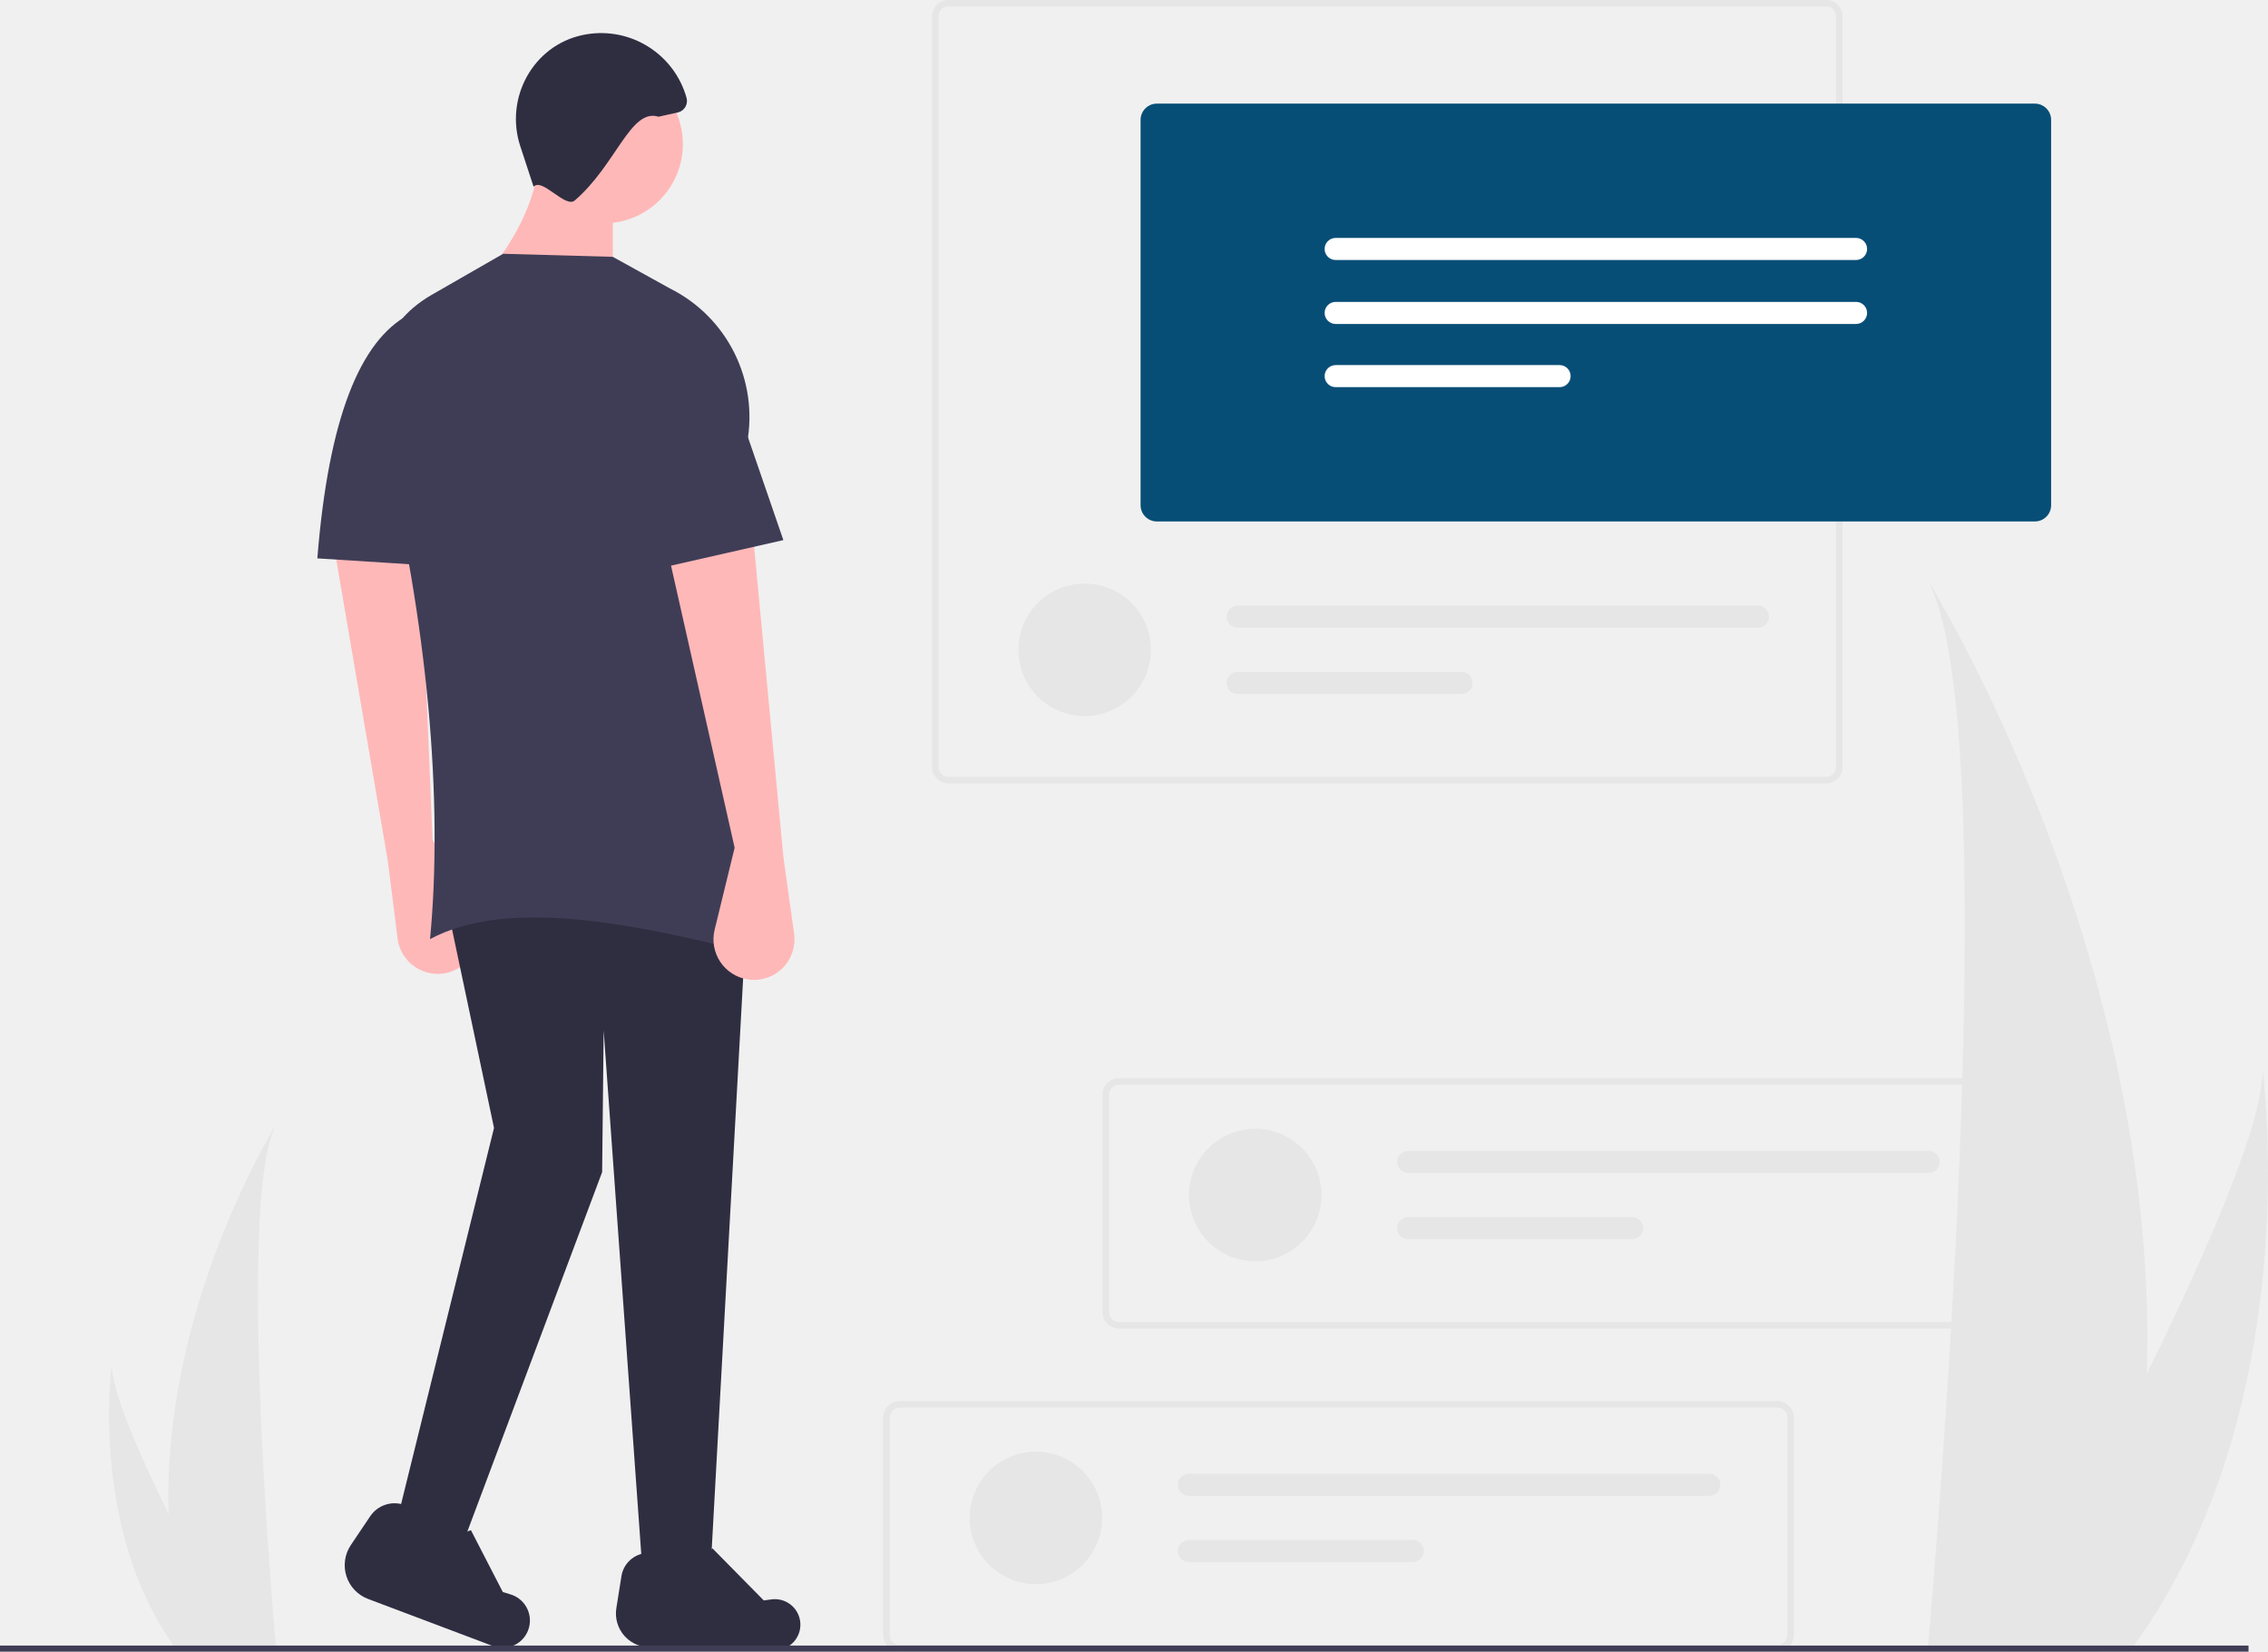
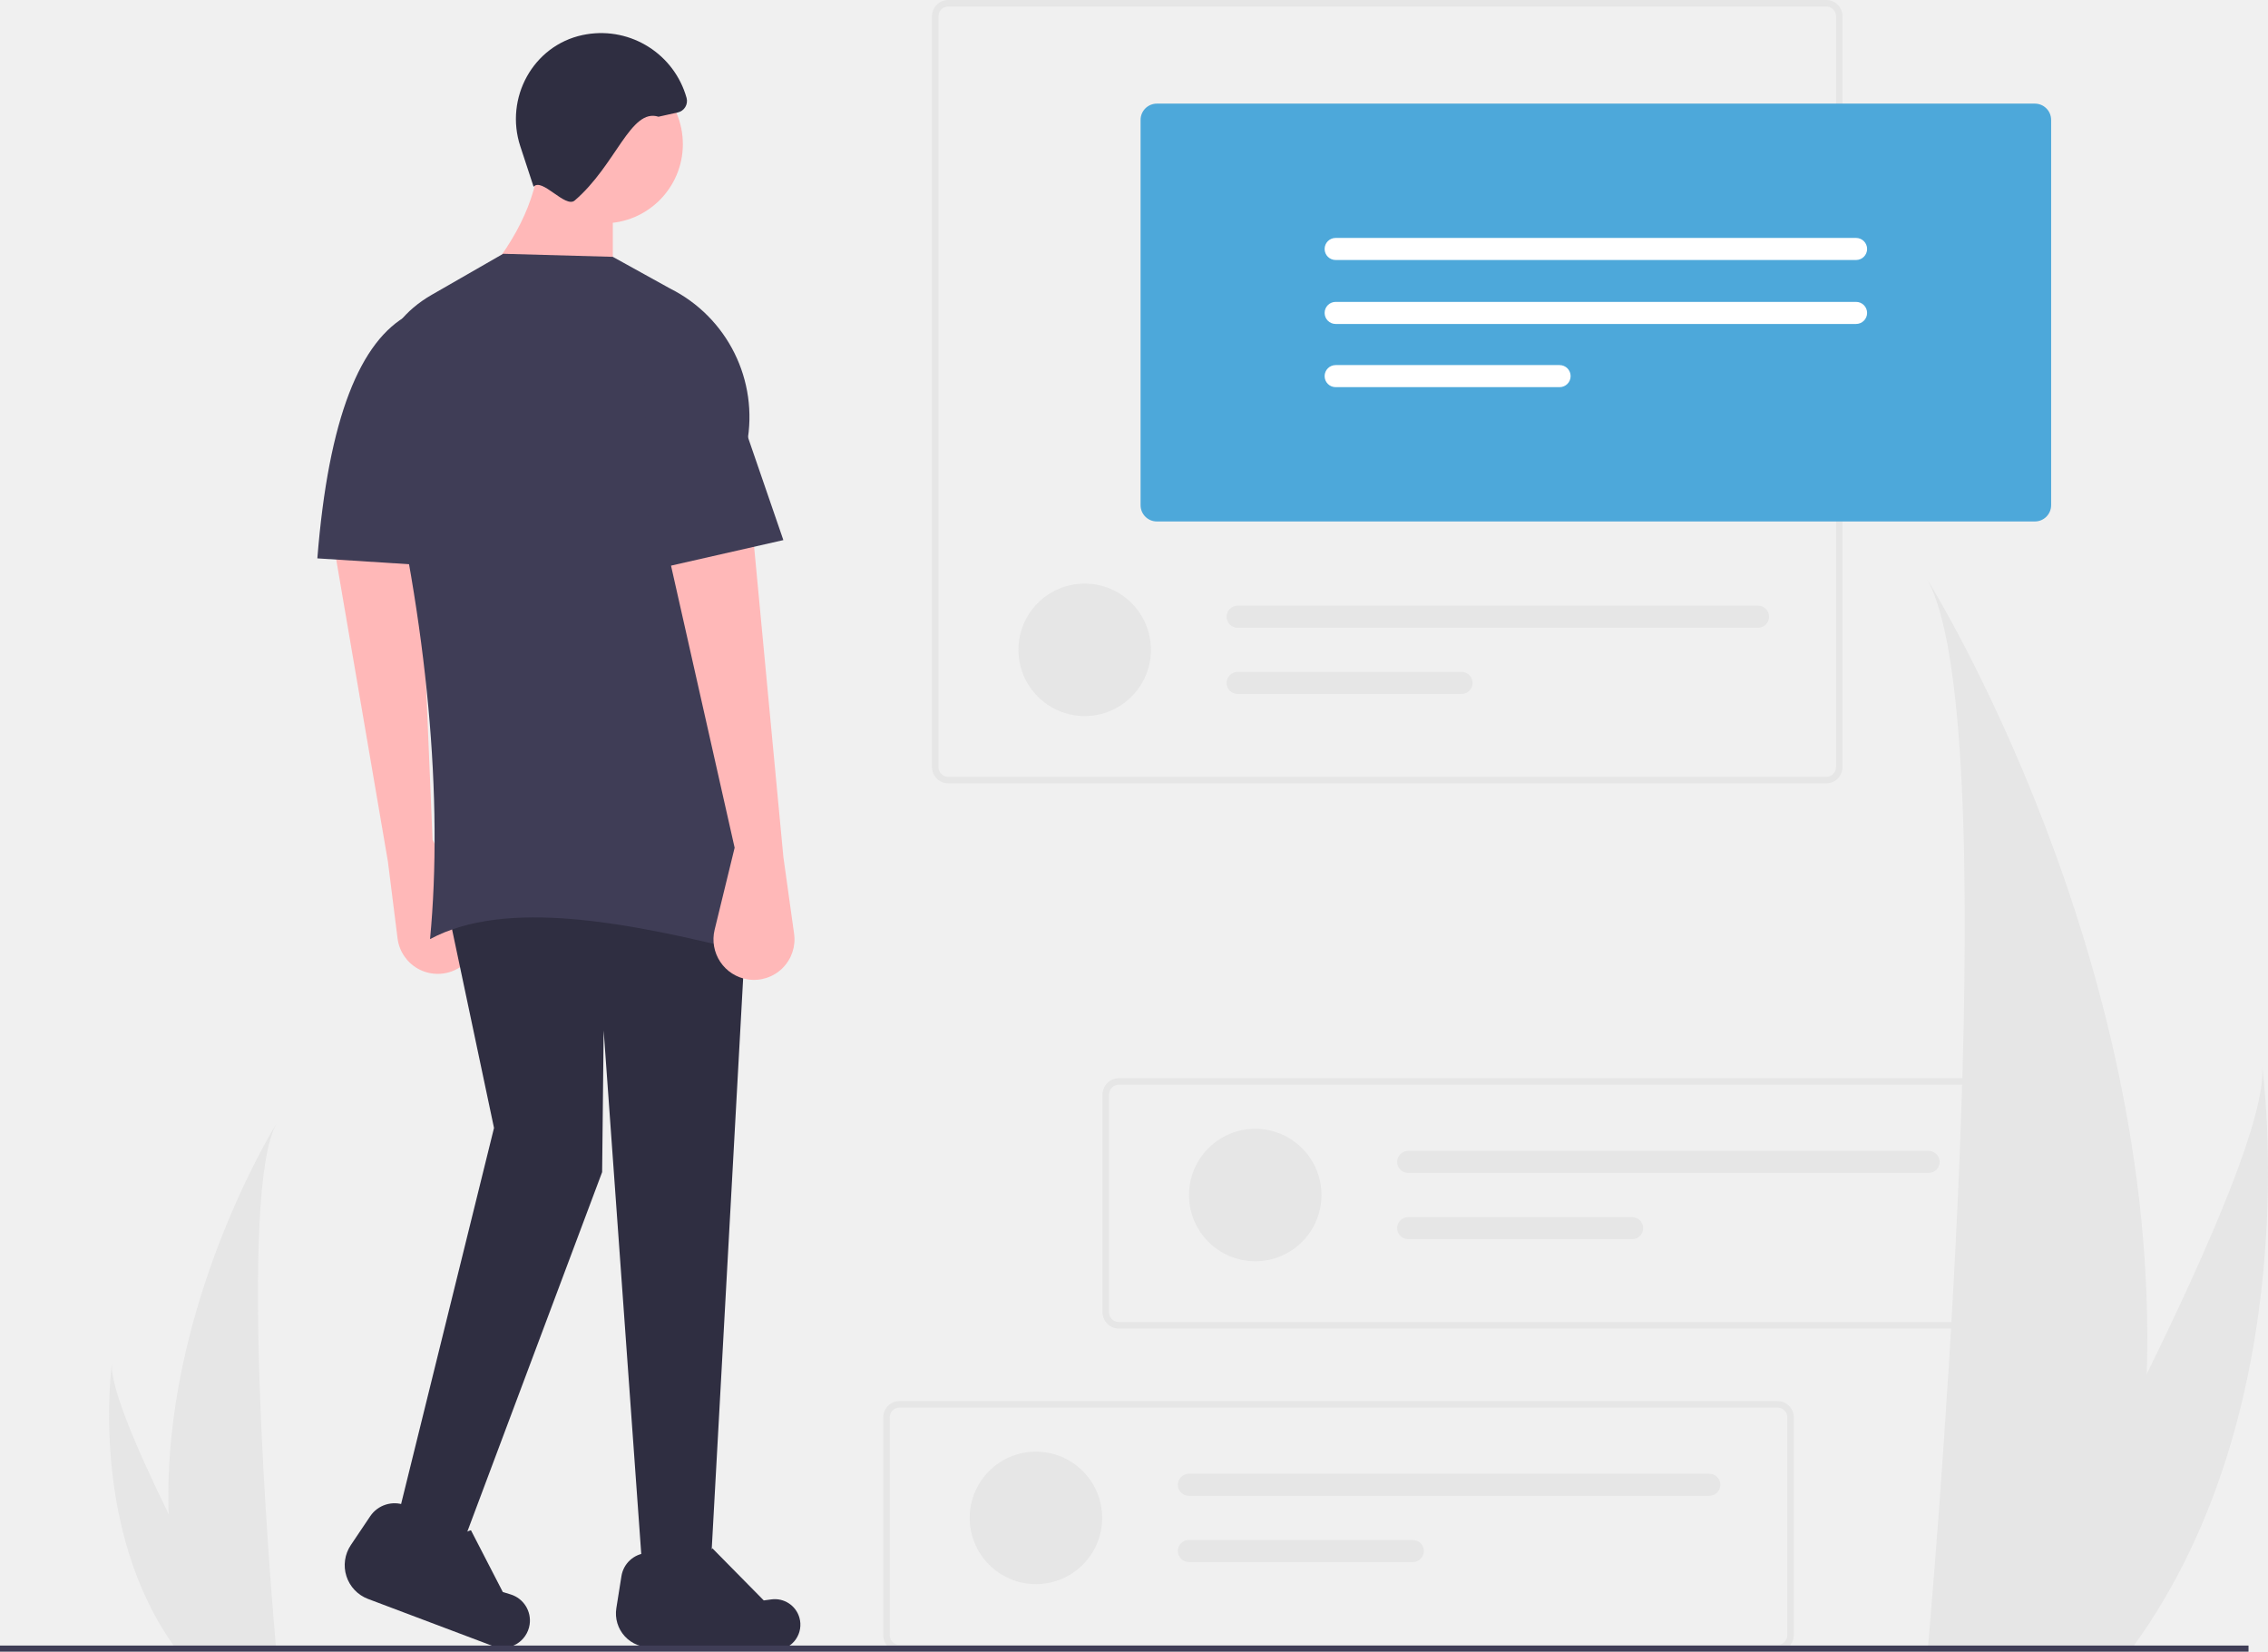
<svg xmlns="http://www.w3.org/2000/svg" id="b34a7ed3-b085-4444-bb69-8e8541180262" data-name="Layer 1" width="744.615" height="542.262" viewBox="0 0 744.615 542.262">
  <path d="M932.503,629.951a322.611,322.611,0,0,1-15.07,89.18c-.21.67-.43,1.33-.65,2h-56.24c.06-.6.12-1.27.18-2,3.75-43.11,25.37-305.49-.48-350.36C862.503,372.411,936.862,492.971,932.503,629.951Z" transform="translate(-227.6925 -178.8691)" fill="#e6e6e6" />
  <path d="M928.283,719.131c-.47.67-.96,1.34-1.46,2h-42.19c.32-.57.69-1.24,1.12-2,6.97-12.58,27.6-50.19,46.75-89.18,20.58-41.9,39.46-85.39,37.87-101.13C970.862,532.371,985.102,640.591,928.283,719.131Z" transform="translate(-227.6925 -178.8691)" fill="#e6e6e6" />
  <path d="M283.045,675.924a158.394,158.394,0,0,0,7.399,43.785c.103.329.211.653.319.982H318.375c-.029-.295-.059-.624-.088-.982-1.841-21.166-12.456-149.988.236-172.018C317.413,549.478,280.904,608.67,283.045,675.924Z" transform="translate(-227.6925 -178.8691)" fill="#e6e6e6" />
  <path d="M285.117,719.709c.231.329.471.658.717.982H306.548c-.157-.28-.339-.609-.55-.982-3.422-6.176-13.551-24.642-22.953-43.785-10.104-20.572-19.374-41.924-18.593-49.652C264.211,628.014,257.219,681.148,285.117,719.709Z" transform="translate(-227.6925 -178.8691)" fill="#e6e6e6" />
  <path d="M811.279,721.053H523.012a5.345,5.345,0,0,1-5.338-5.338V644.207a5.345,5.345,0,0,1,5.338-5.338H811.279a5.345,5.345,0,0,1,5.338,5.338v71.507A5.345,5.345,0,0,1,811.279,721.053ZM523.012,641.004a3.206,3.206,0,0,0-3.203,3.203v71.507a3.206,3.206,0,0,0,3.203,3.203H811.279a3.206,3.206,0,0,0,3.203-3.203V644.207a3.206,3.206,0,0,0-3.203-3.203Z" transform="translate(-227.6925 -178.8691)" fill="#e6e6e6" />
  <circle cx="340.11" cy="498.348" r="21.745" fill="#e6e6e6" />
  <path d="M618.024,662.72a3.624,3.624,0,0,0,0,7.248H788.88a3.624,3.624,0,1,0,0-7.248Z" transform="translate(-227.6925 -178.8691)" fill="#e6e6e6" />
  <path d="M618.024,684.466a3.624,3.624,0,0,0,0,7.248h73.52a3.624,3.624,0,1,0,0-7.248Z" transform="translate(-227.6925 -178.8691)" fill="#e6e6e6" />
  <path d="M883.279,615.053H595.012a5.345,5.345,0,0,1-5.338-5.338V538.207a5.345,5.345,0,0,1,5.338-5.338H883.279a5.345,5.345,0,0,1,5.338,5.338v71.507A5.345,5.345,0,0,1,883.279,615.053ZM595.012,535.004a3.206,3.206,0,0,0-3.203,3.203v71.507a3.206,3.206,0,0,0,3.203,3.203H883.279a3.206,3.206,0,0,0,3.203-3.203V538.207a3.206,3.206,0,0,0-3.203-3.203Z" transform="translate(-227.6925 -178.8691)" fill="#e6e6e6" />
  <circle cx="412.11" cy="392.348" r="21.745" fill="#e6e6e6" />
  <path d="M690.024,556.72a3.624,3.624,0,0,0,0,7.248H860.88a3.624,3.624,0,1,0,0-7.248Z" transform="translate(-227.6925 -178.8691)" fill="#e6e6e6" />
  <path d="M690.024,578.466a3.624,3.624,0,0,0,0,7.248h73.52a3.624,3.624,0,1,0,0-7.248Z" transform="translate(-227.6925 -178.8691)" fill="#e6e6e6" />
  <path d="M827.279,436.053H539.012a5.345,5.345,0,0,1-5.338-5.338V184.207a5.345,5.345,0,0,1,5.338-5.338H827.279a5.345,5.345,0,0,1,5.338,5.338V430.714A5.345,5.345,0,0,1,827.279,436.053ZM539.012,181.004a3.206,3.206,0,0,0-3.203,3.203V430.714a3.206,3.206,0,0,0,3.203,3.203H827.279a3.206,3.206,0,0,0,3.203-3.203V184.207a3.206,3.206,0,0,0-3.203-3.203Z" transform="translate(-227.6925 -178.8691)" fill="#e6e6e6" />
  <circle cx="356.11" cy="213.348" r="21.745" fill="#e6e6e6" />
  <path d="M634.024,377.72a3.624,3.624,0,0,0,0,7.248H804.88a3.624,3.624,0,1,0,0-7.248Z" transform="translate(-227.6925 -178.8691)" fill="#e6e6e6" />
  <path d="M634.024,399.466a3.624,3.624,0,0,0,0,7.248h73.52a3.624,3.624,0,1,0,0-7.248Z" transform="translate(-227.6925 -178.8691)" fill="#e6e6e6" />
  <path d="M355.039,461.662l3.178,25.301a13.301,13.301,0,0,0,18.603,10.495l0,0a13.301,13.301,0,0,0,6.248-18.562l-13.363-24.299-4.37-104.47-28.259,6.59Z" transform="translate(-227.6925 -178.8691)" fill="#ffb8b8" />
  <polygon points="233.19 517.322 211.19 519.322 198.19 338.322 197.69 384.822 149.69 512.822 130.69 497.822 162.19 370.322 147.19 299.322 245.19 299.322 233.19 517.322" fill="#2f2e41" />
  <path d="M482.698,720.652l-40.897-.999a11.082,11.082,0,0,1-11.755-12.794l1.676-10.53a9.012,9.012,0,0,1,8.257-7.572h0c6.98,7.224,14.2,6.157,21.612-1.546l16.859,17.103,2.518-.338a8.387,8.387,0,0,1,9.173,5.978h0A8.387,8.387,0,0,1,482.698,720.652Z" transform="translate(-227.6925 -178.8691)" fill="#2f2e41" />
  <path d="M389.543,719.3l-41.014-15.474a11.846,11.846,0,0,1-5.649-17.693l6.359-9.46a9.633,9.633,0,0,1,11.412-3.632h0c3.522,10.144,11.004,12.355,21.655,8.216l10.461,20.287,2.594.804a8.965,8.965,0,0,1,6.209,9.922v0A8.965,8.965,0,0,1,389.543,719.3Z" transform="translate(-227.6925 -178.8691)" fill="#2f2e41" />
  <circle cx="198.19" cy="47.322" r="26" fill="#ffb8b8" />
  <path d="M428.883,274.191l-45-1c12.365-13.68,19.876-27.951,21-43h24Z" transform="translate(-227.6925 -178.8691)" fill="#ffb8b8" />
  <path d="M475.883,492.191c-42.478-10.899-82.334-18.245-107-5,4.32-45.411-.677-103.379-15.499-163.965-4.814-19.679-1.549-37.411,15.999-47.535l23.5-13.5,36,1,18.783,10.392a47.16,47.16,0,0,1,25.254,50.977C462.827,377.667,468.281,434.985,475.883,492.191Z" transform="translate(-227.6925 -178.8691)" fill="#3f3d56" />
  <path d="M484.883,460.191l3.524,25.255a13.301,13.301,0,0,1-15.226,14.979h0A13.301,13.301,0,0,1,462.312,484.132l6.571-26.941-23-102,29-1Z" transform="translate(-227.6925 -178.8691)" fill="#ffb8b8" />
  <path d="M378.883,365.191l-47-3c3.672-46.236,14.122-71.511,30-80l17,20Z" transform="translate(-227.6925 -178.8691)" fill="#3f3d56" />
  <path d="M443.883,217.191c-9.16-2.93-13.914,15.852-27.5,27.5-3.088,2.648-10.794-7.676-13.5-4.5l-4.375-13.317c-5.191-15.8,4.163-33.023,20.427-36.495q.648-.138,1.307-.248h0a29.157,29.157,0,0,1,32.872,20.911,3.859,3.859,0,0,1-2.926,4.753Z" transform="translate(-227.6925 -178.8691)" fill="#2f2e41" />
  <polygon points="257.19 177.322 213.19 187.322 211.19 115.322 236.19 116.322 257.19 177.322" fill="#3f3d56" />
  <rect y="540.262" width="738.22" height="2" fill="#3f3d56" />
-   <path d="M895.768,350.074H607.501a5.345,5.345,0,0,1-5.338-5.338V218.229a5.345,5.345,0,0,1,5.338-5.338H895.768a5.345,5.345,0,0,1,5.338,5.338V344.736A5.345,5.345,0,0,1,895.768,350.074Z" transform="translate(-227.6925 -178.8691)" fill="#074e77" />
+   <path d="M895.768,350.074H607.501a5.345,5.345,0,0,1-5.338-5.338V218.229a5.345,5.345,0,0,1,5.338-5.338H895.768a5.345,5.345,0,0,1,5.338,5.338V344.736A5.345,5.345,0,0,1,895.768,350.074Z" transform="translate(-227.6925 -178.8691)" fill="#4da8da" />
  <path d="M666.206,256.985a3.624,3.624,0,1,0,0,7.248H837.063a3.624,3.624,0,0,0,0-7.248Z" transform="translate(-227.6925 -178.8691)" fill="#fff" />
  <path d="M666.206,277.985a3.624,3.624,0,1,0,0,7.248H837.063a3.624,3.624,0,0,0,0-7.248Z" transform="translate(-227.6925 -178.8691)" fill="#fff" />
  <path d="M666.206,298.731a3.624,3.624,0,1,0,0,7.248h73.52a3.624,3.624,0,1,0,0-7.248Z" transform="translate(-227.6925 -178.8691)" fill="#fff" />
</svg>
